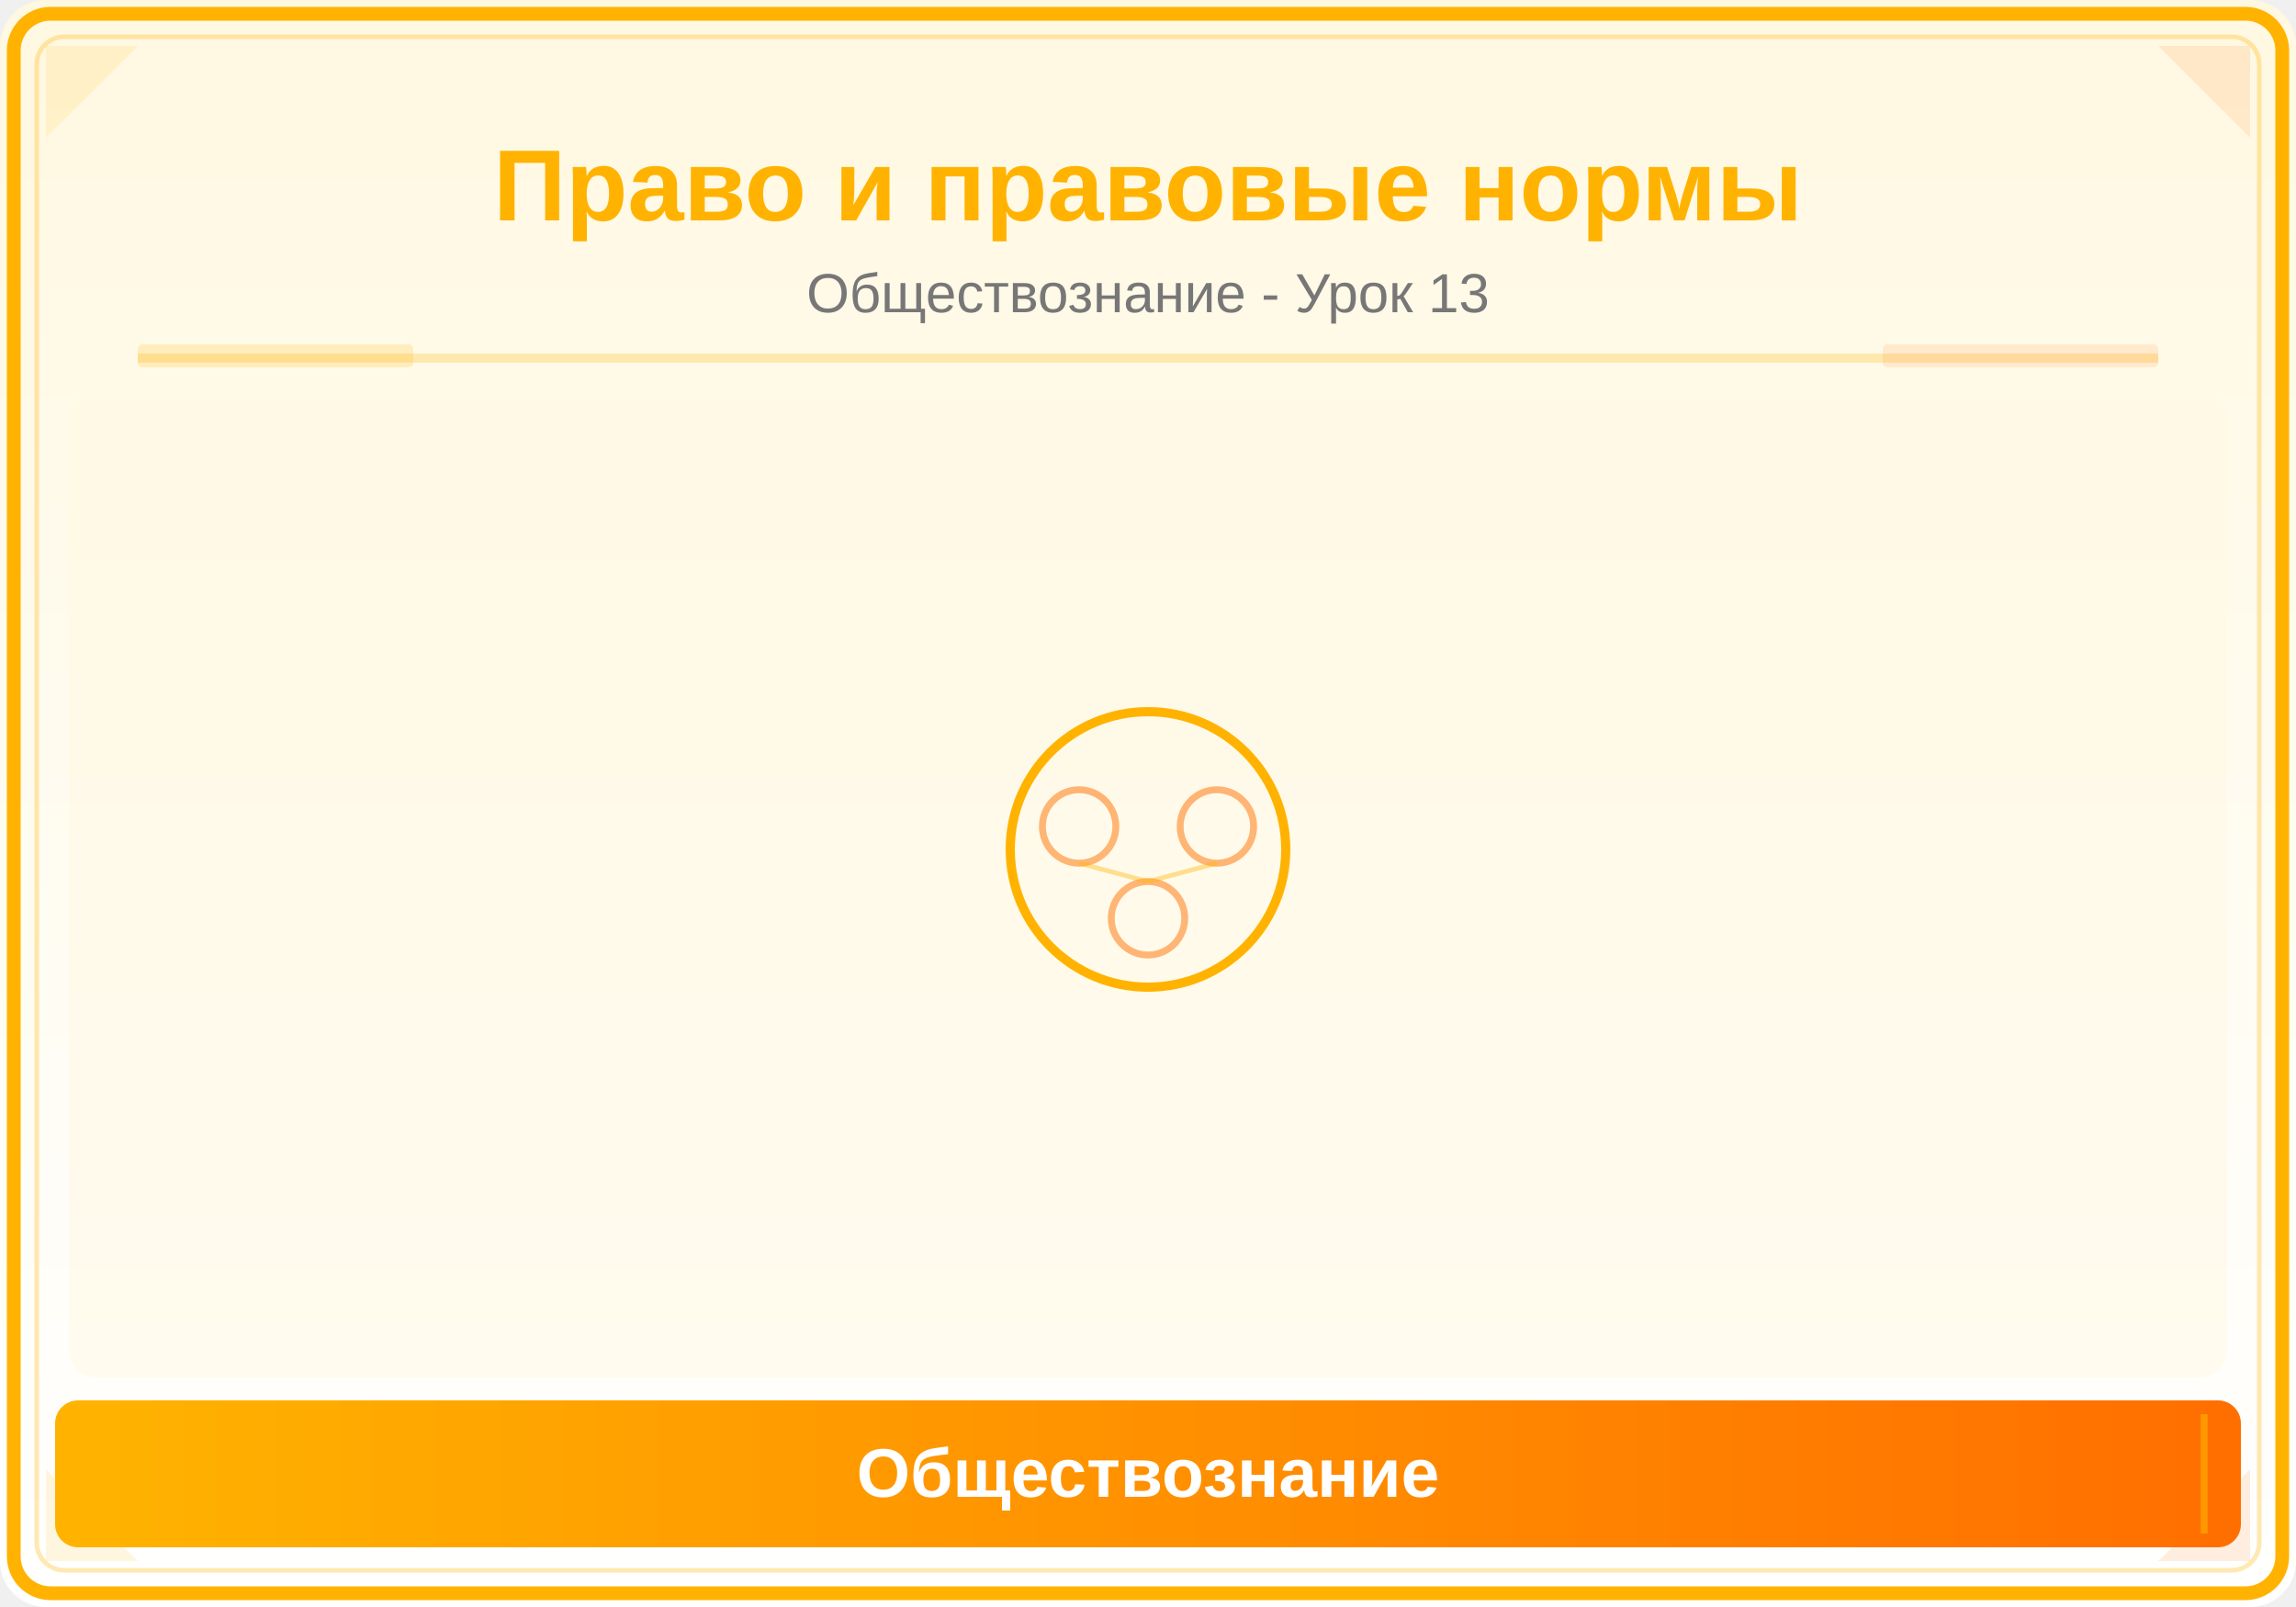
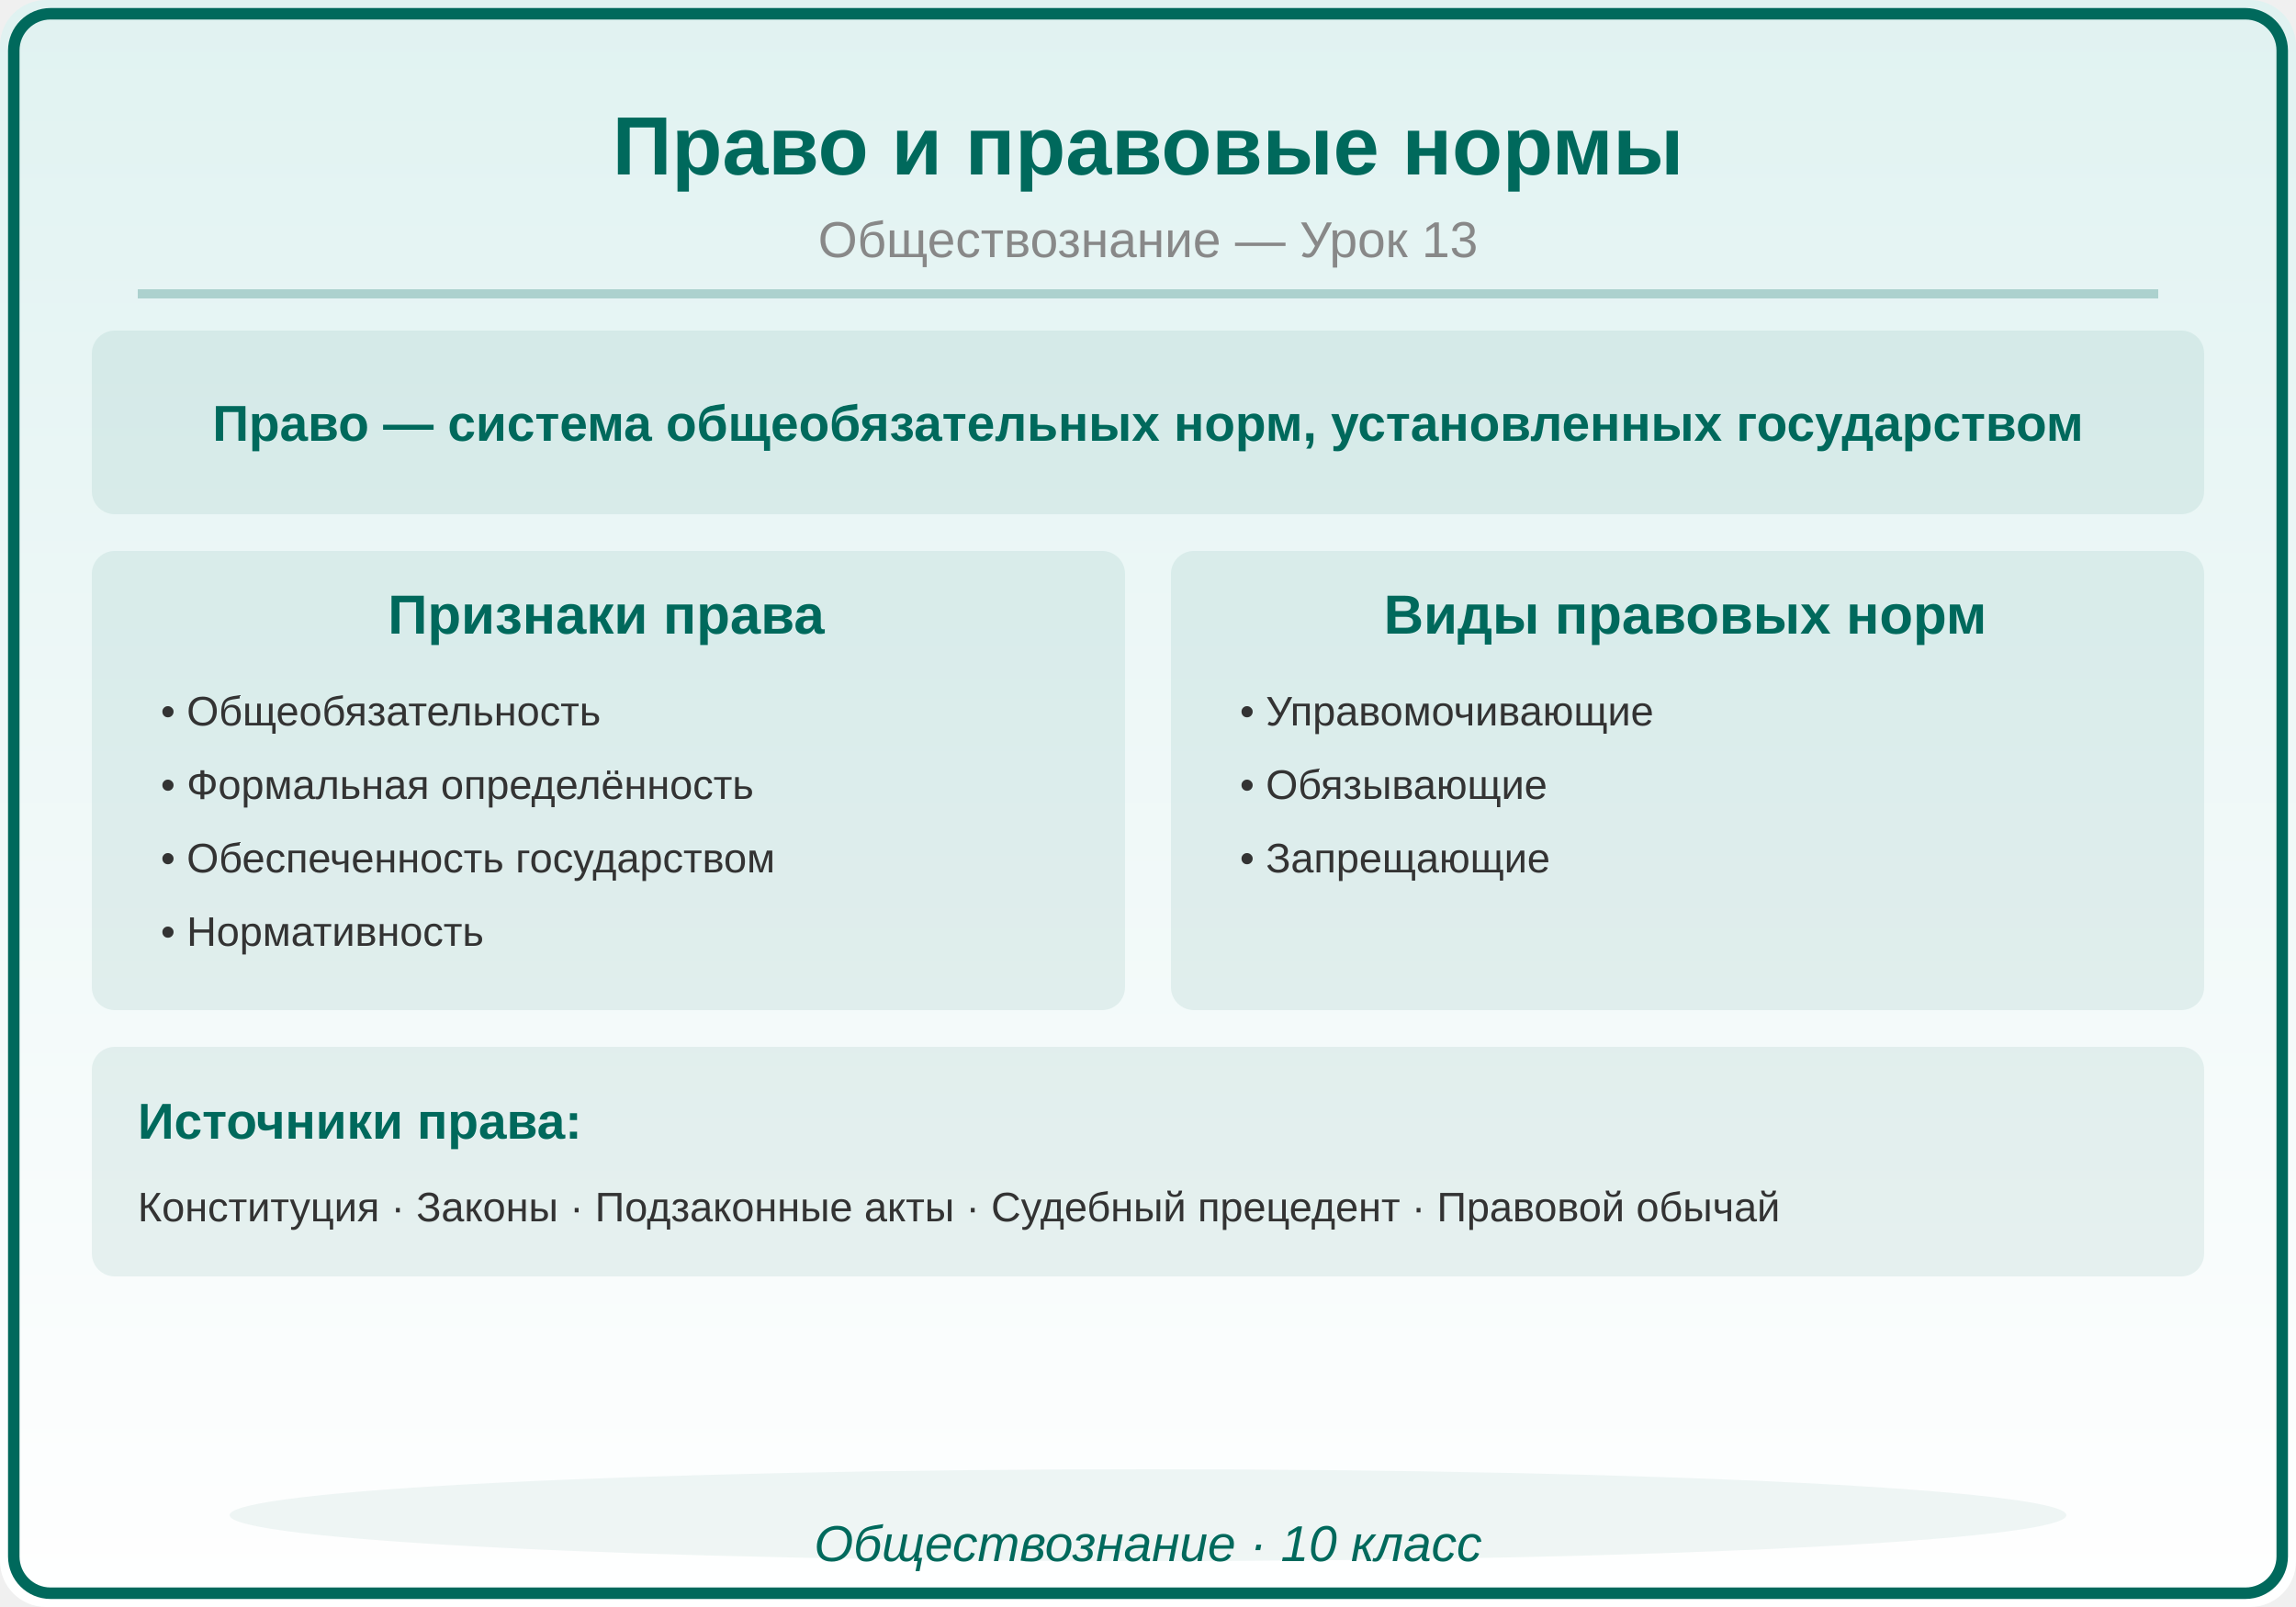
<svg xmlns="http://www.w3.org/2000/svg" viewBox="0 0 500 350">
  <defs>
    <linearGradient id="bg" x1="0" y1="0" x2="0" y2="1">
-       <stop offset="0%" stop-color="#FFF8E1" />
+       <stop offset="0%" stop-color="#E0F2F1" />
      <stop offset="100%" stop-color="#FFFFFF" />
-     </linearGradient>
-     <linearGradient id="panel" x1="0" y1="0" x2="1" y2="0">
-       <stop offset="0%" stop-color="#FFB300" />
-       <stop offset="100%" stop-color="#FF6F00" />
    </linearGradient>
  </defs>
  <rect width="500" height="350" fill="url(#bg)" rx="10" />
-   <rect x="3" y="3" width="494" height="344" rx="8" fill="none" stroke="#FFB300" stroke-width="3" />
-   <rect x="8" y="8" width="484" height="334" rx="6" fill="none" stroke="#FFB300" stroke-width="1" opacity="0.3" />
-   <polygon points="10,10 30,10 10,30" fill="#FFB300" opacity="0.12" />
-   <polygon points="490,10 470,10 490,30" fill="#FF6F00" opacity="0.12" />
-   <polygon points="10,340 30,340 10,320" fill="#FFB300" opacity="0.12" />
-   <polygon points="490,340 470,340 490,320" fill="#FF6F00" opacity="0.12" />
-   <text x="250" y="48" font-family="Arial,sans-serif" font-size="22" font-weight="bold" fill="#FFB300" text-anchor="middle">Право и правовые нормы</text>
-   <text x="250" y="68" font-family="Arial,sans-serif" font-size="12" fill="#777" text-anchor="middle">Обществознание - Урок 13</text>
-   <line x1="30" y1="78" x2="470" y2="78" stroke="#FFB300" stroke-width="2" opacity="0.25" />
-   <rect x="30" y="75" width="60" height="5" fill="#FFB300" opacity="0.18" rx="1" />
-   <rect x="410" y="75" width="60" height="5" fill="#FF6F00" opacity="0.12" rx="1" />
-   <clipPath id="ill">
-     <rect x="15" y="85" width="470" height="215" rx="6" />
-   </clipPath>
-   <g clip-path="url(#ill)">
-     <rect x="15" y="85" width="470" height="215" fill="#FFF8E1" opacity="0.5" />
-     <circle cx="250" cy="185" r="30" fill="none" stroke="#FFB300" stroke-width="2" />
-     <circle cx="235" cy="180" r="8" fill="none" stroke="#FF6F00" stroke-width="1.5" opacity="0.5" />
-     <circle cx="265" cy="180" r="8" fill="none" stroke="#FF6F00" stroke-width="1.5" opacity="0.5" />
-     <circle cx="250" cy="200" r="8" fill="none" stroke="#FF6F00" stroke-width="1.5" opacity="0.5" />
-     <line x1="235" y1="188" x2="250" y2="192" stroke="#FFB300" stroke-width="1" opacity="0.4" />
-     <line x1="265" y1="188" x2="250" y2="192" stroke="#FFB300" stroke-width="1" opacity="0.4" />
-   </g>
-   <rect x="12" y="305" width="476" height="32" rx="5" fill="url(#panel)" />
-   <line x1="20" y1="308" x2="20" y2="334" stroke="#FFB300" stroke-width="1.5" opacity="0.6" />
-   <line x1="480" y1="308" x2="480" y2="334" stroke="#FFB300" stroke-width="1.5" opacity="0.6" />
-   <text x="250" y="326" font-family="Arial,sans-serif" font-size="15" text-anchor="middle" fill="white" font-weight="bold">Обществознание</text>
+   <rect x="3" y="3" width="494" height="344" rx="8" fill="none" stroke="#00695C" stroke-width="2.5" />
+   <text x="250" y="38" font-family="Arial,sans-serif" font-size="18" font-weight="bold" fill="#00695C" text-anchor="middle">Право и правовые нормы</text>
+   <text x="250" y="56" font-family="Arial,sans-serif" font-size="11" fill="#888888" text-anchor="middle">Обществознание — Урок 13</text>
+   <line x1="30" y1="64" x2="470" y2="64" stroke="#00695C" stroke-width="2" opacity="0.25" />
+   <rect x="20" y="72" width="460" height="40" rx="5" fill="#00695C" opacity="0.08" />
+   <text x="250" y="96" font-family="Arial,sans-serif" font-size="11" fill="#00695C" text-anchor="middle" font-weight="bold">Право — система общеобязательных норм, установленных государством</text>
+   <rect x="20" y="120" width="225" height="100" rx="5" fill="#00695C" opacity="0.08" />
+   <text x="132" y="138" font-family="Arial,sans-serif" font-size="12" fill="#00695C" text-anchor="middle" font-weight="bold">Признаки права</text>
+   <text x="35" y="158" font-family="Arial,sans-serif" font-size="9" fill="#333333" text-anchor="start" font-weight="normal">• Общеобязательность</text>
+   <text x="35" y="174" font-family="Arial,sans-serif" font-size="9" fill="#333333" text-anchor="start" font-weight="normal">• Формальная определённость</text>
+   <text x="35" y="190" font-family="Arial,sans-serif" font-size="9" fill="#333333" text-anchor="start" font-weight="normal">• Обеспеченность государством</text>
+   <text x="35" y="206" font-family="Arial,sans-serif" font-size="9" fill="#333333" text-anchor="start" font-weight="normal">• Нормативность</text>
+   <rect x="255" y="120" width="225" height="100" rx="5" fill="#00695C" opacity="0.08" />
+   <text x="367" y="138" font-family="Arial,sans-serif" font-size="12" fill="#00695C" text-anchor="middle" font-weight="bold">Виды правовых норм</text>
+   <text x="270" y="158" font-family="Arial,sans-serif" font-size="9" fill="#333333" text-anchor="start" font-weight="normal">• Управомочивающие</text>
+   <text x="270" y="174" font-family="Arial,sans-serif" font-size="9" fill="#333333" text-anchor="start" font-weight="normal">• Обязывающие</text>
+   <text x="270" y="190" font-family="Arial,sans-serif" font-size="9" fill="#333333" text-anchor="start" font-weight="normal">• Запрещающие</text>
+   <rect x="20" y="228" width="460" height="50" rx="5" fill="#00695C" opacity="0.08" />
+   <text x="30" y="248" font-family="Arial,sans-serif" font-size="11" fill="#00695C" text-anchor="start" font-weight="bold">Источники права:</text>
+   <text x="30" y="266" font-family="Arial,sans-serif" font-size="9" fill="#333333" text-anchor="start" font-weight="normal">Конституция · Законы · Подзаконные акты · Судебный прецедент · Правовой обычай</text>
+   <ellipse cx="250" cy="330" rx="200" ry="10" fill="#00695C" opacity="0.06" />
+   <text x="250" y="340" font-family="Arial,sans-serif" font-size="11" fill="#00695C" text-anchor="middle" font-style="italic">Обществознание · 10 класс</text>
</svg>
